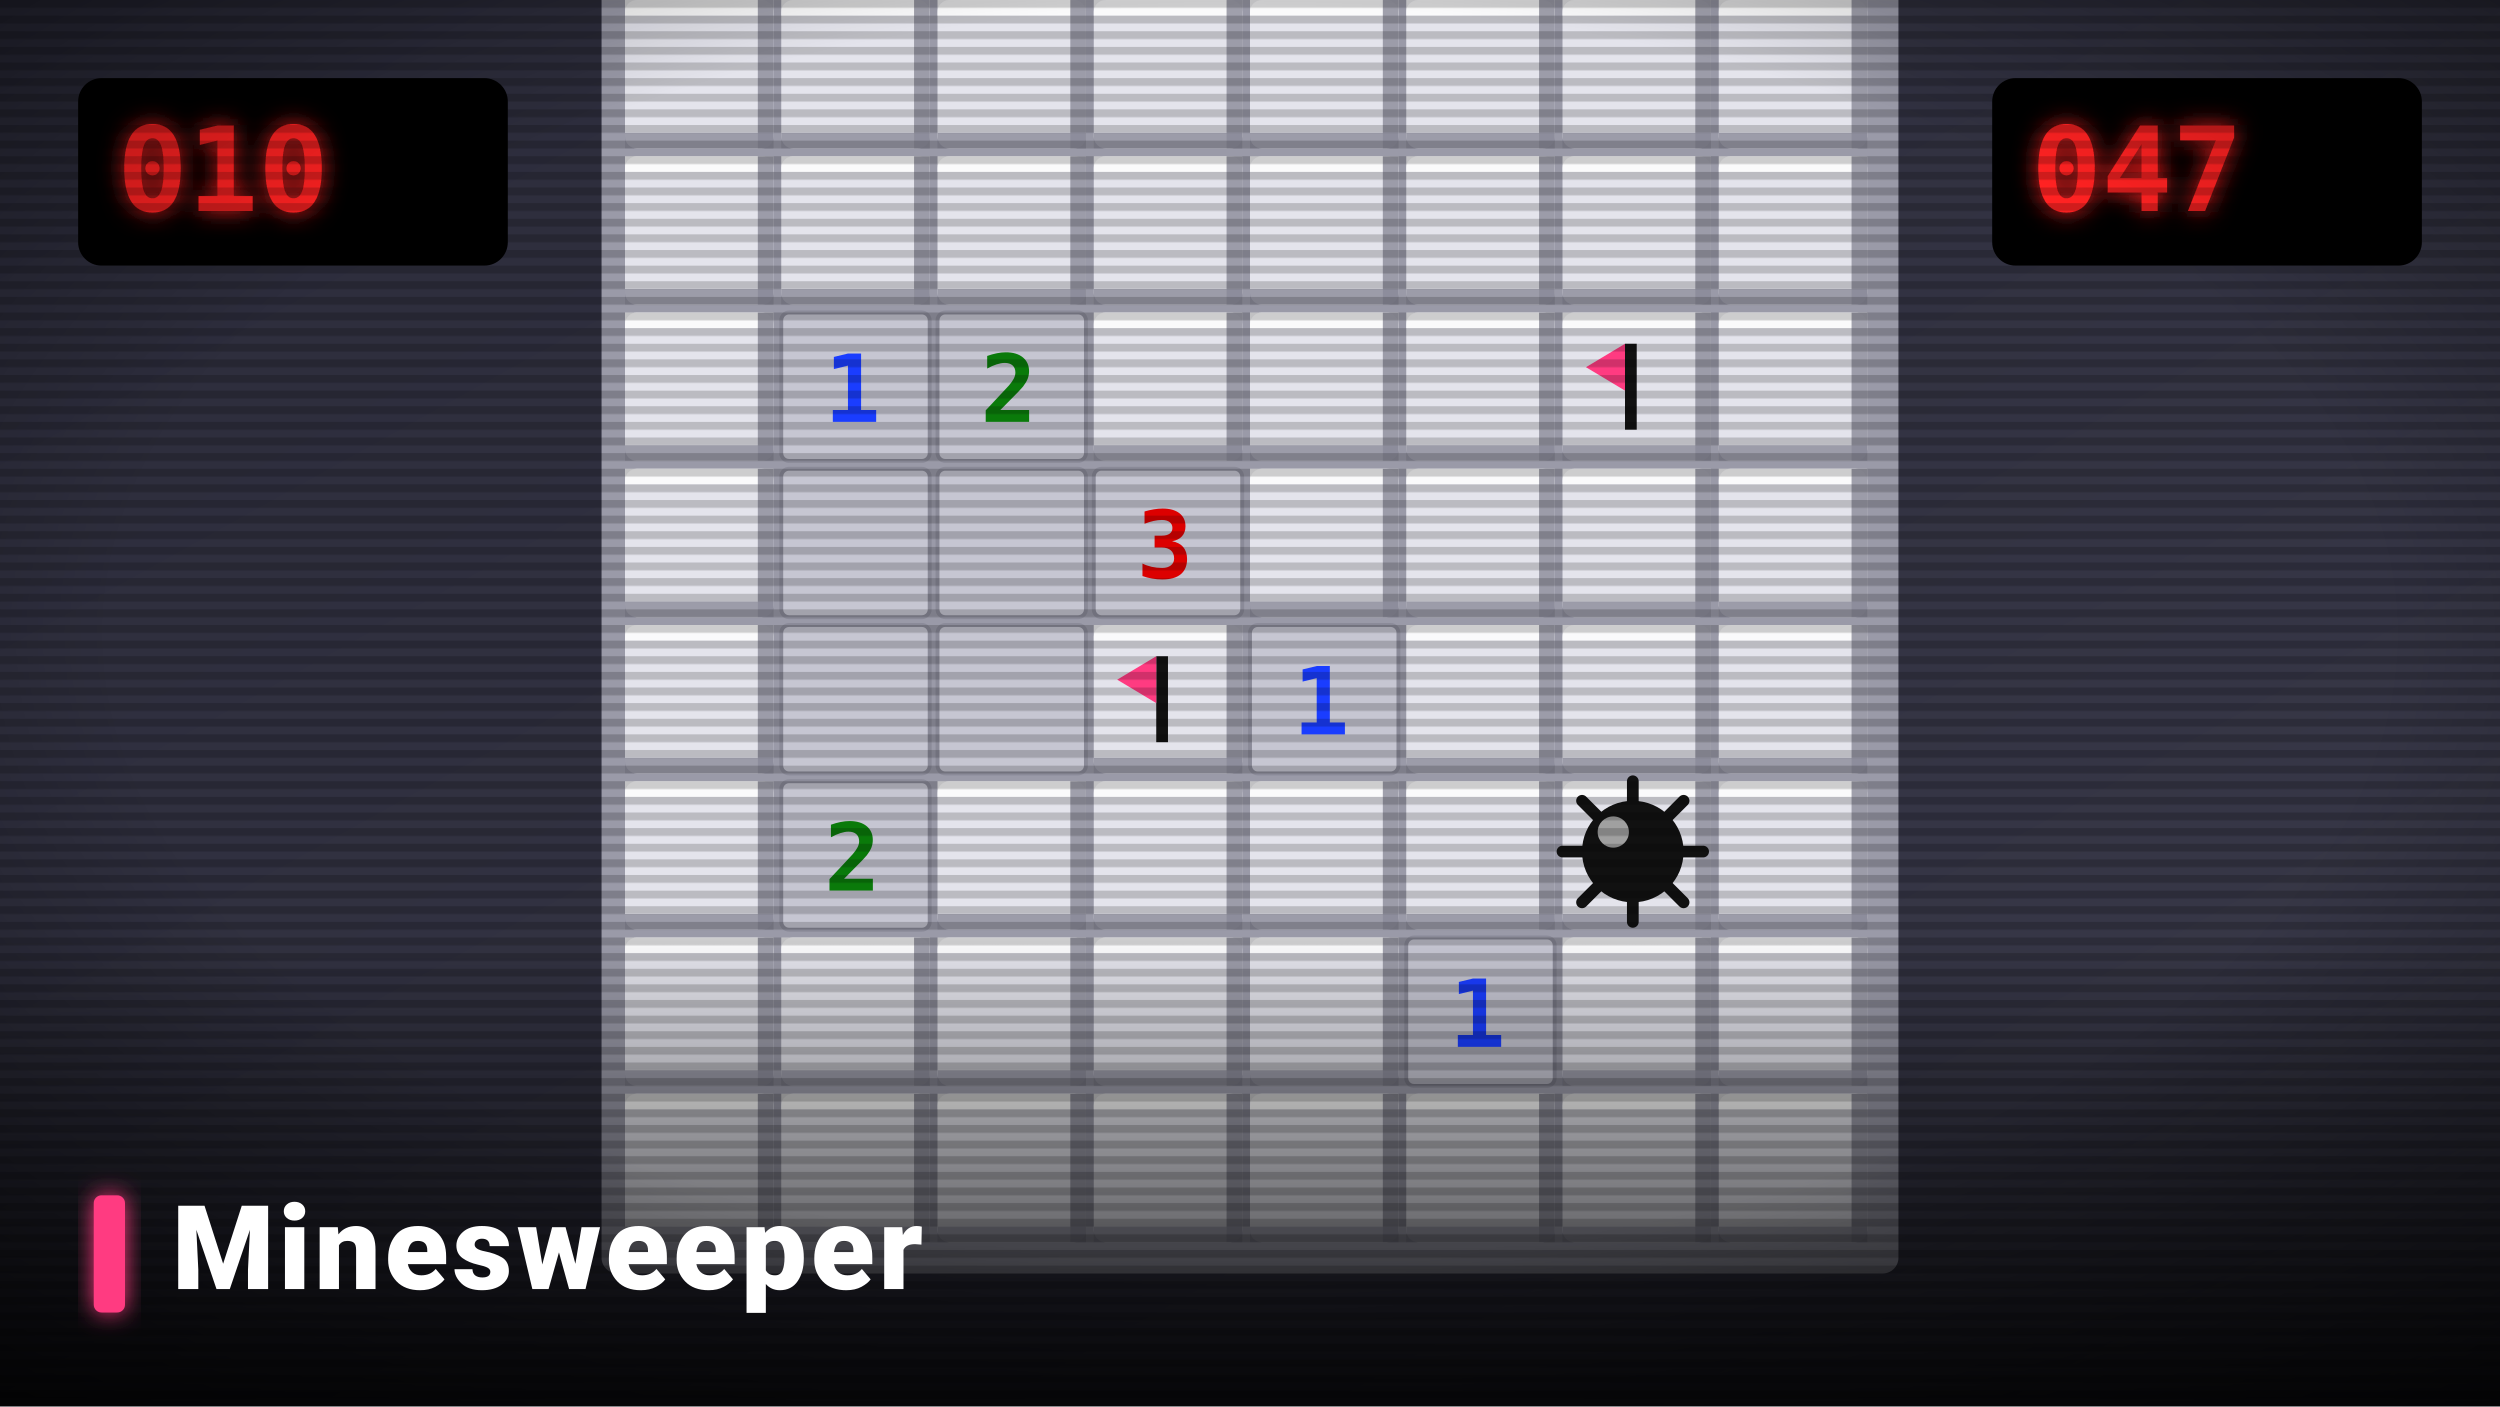
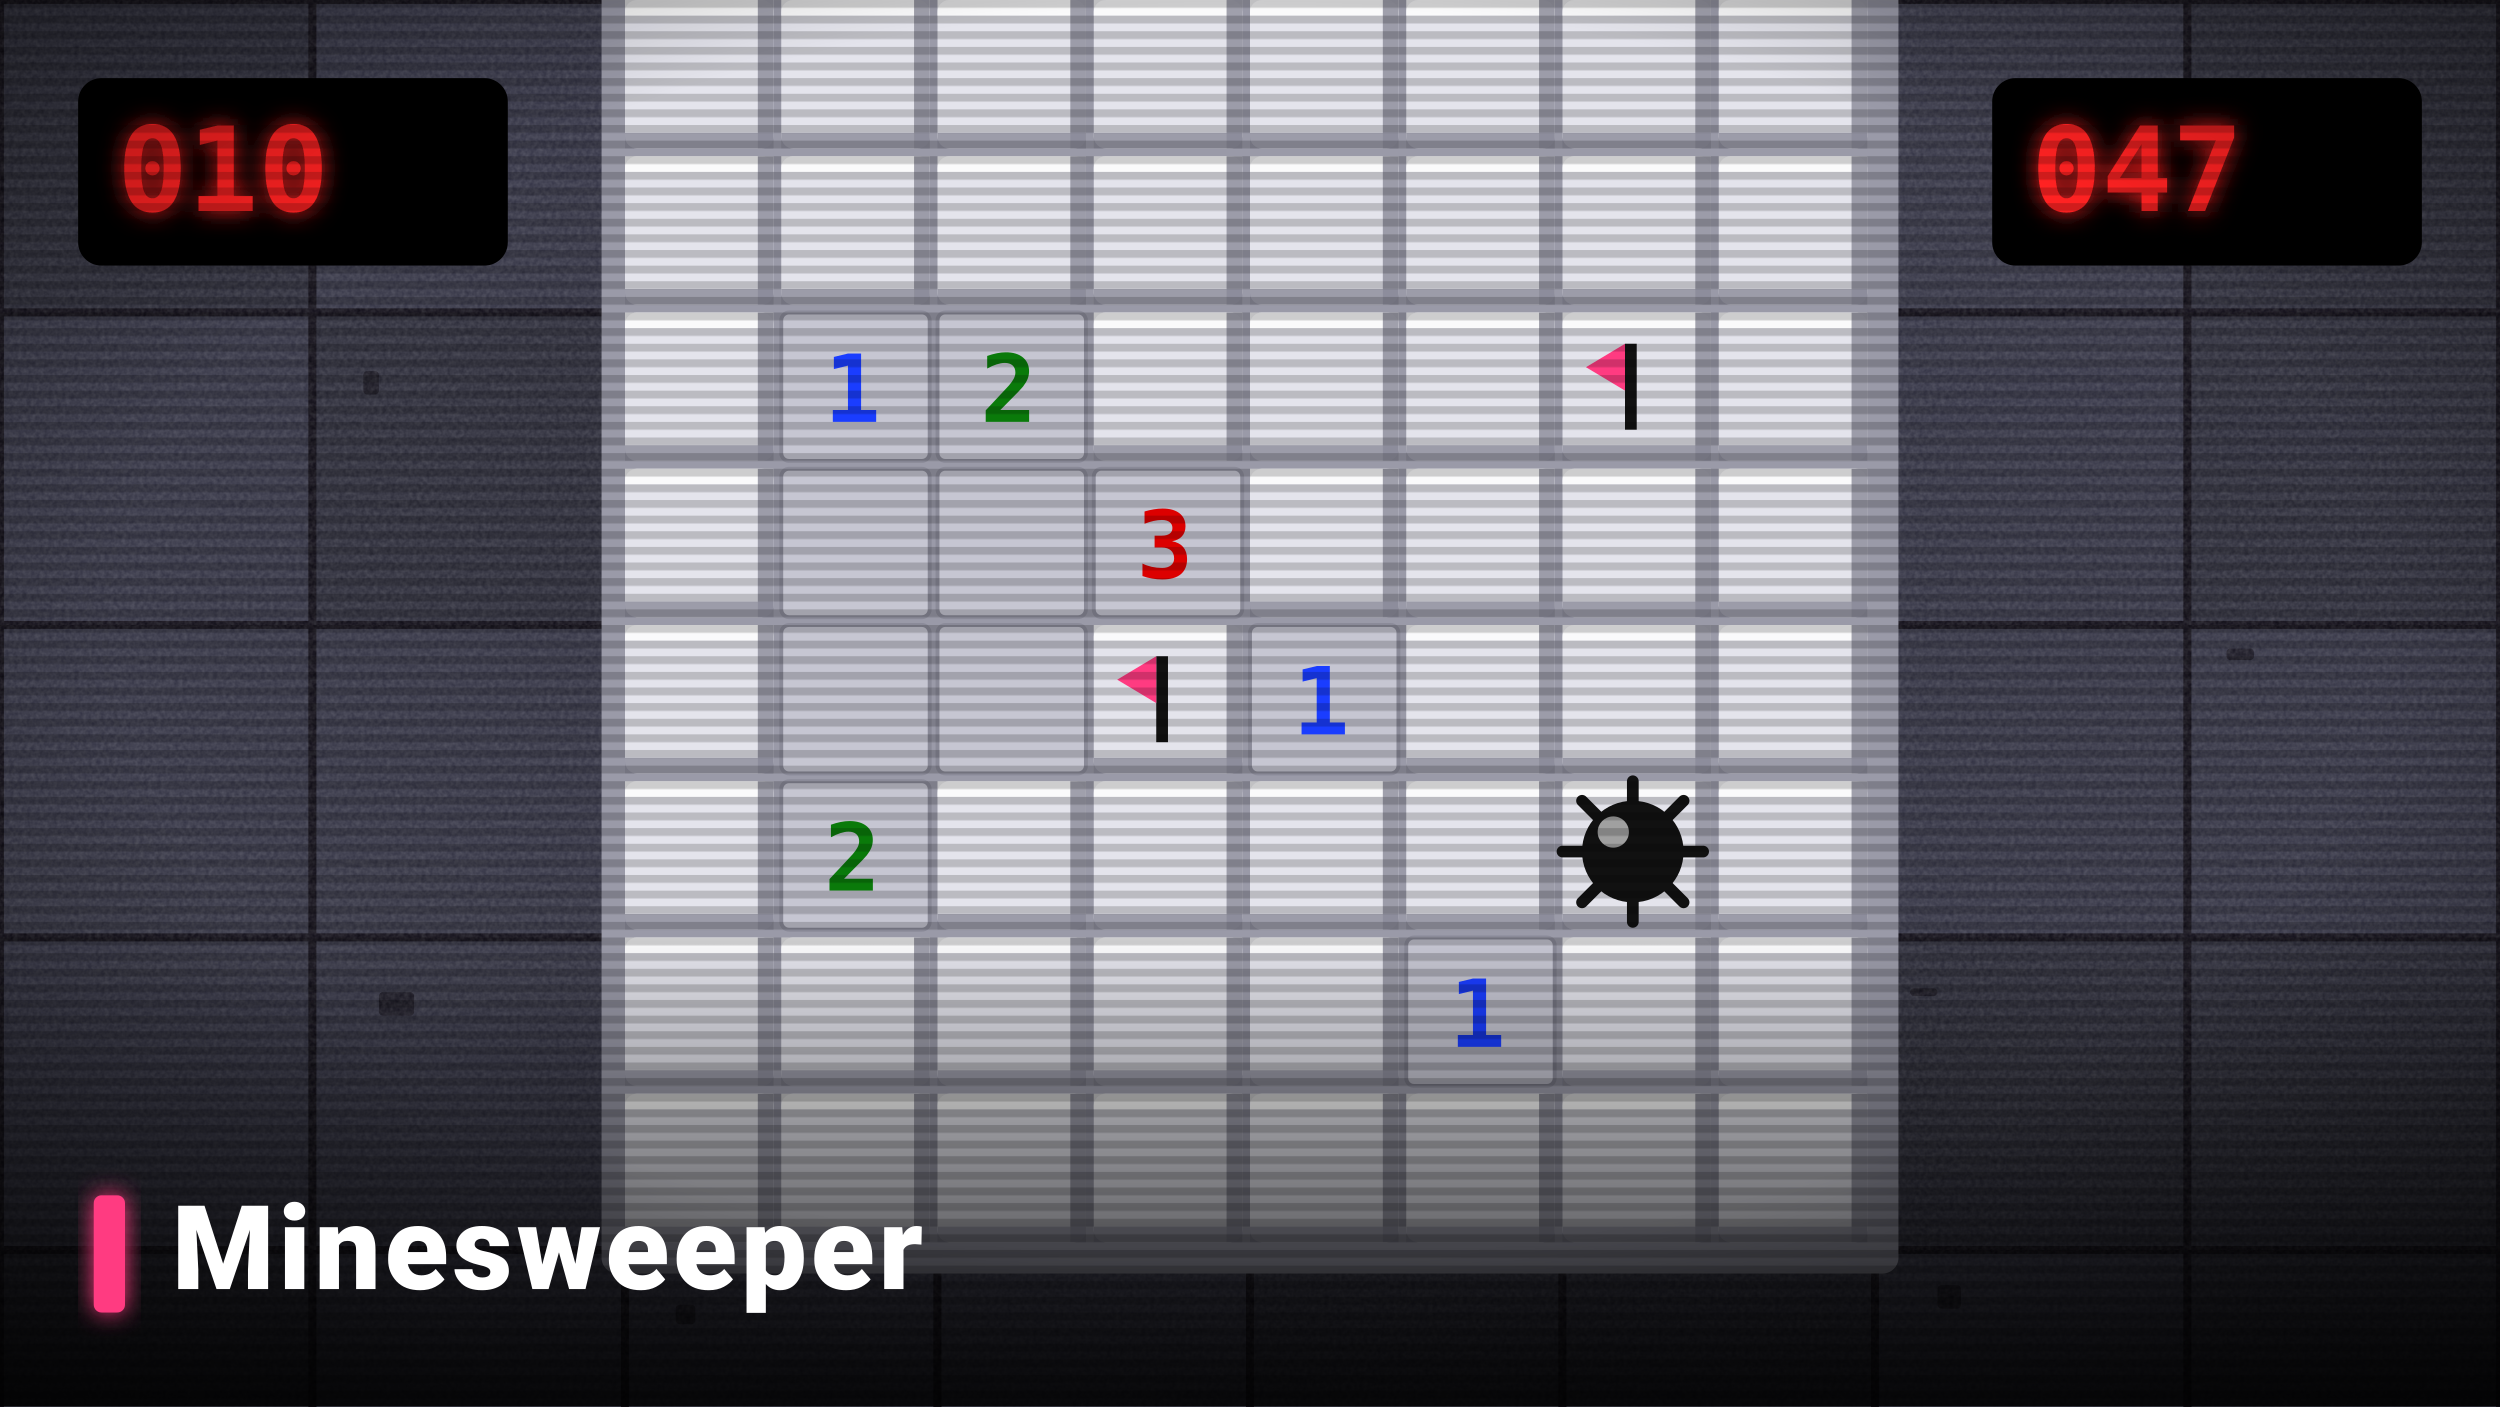
<svg xmlns="http://www.w3.org/2000/svg" viewBox="0 0 640 360" width="640" height="360" role="img" aria-label="Minesweeper">
  <defs>
    <linearGradient id="bg" x1="0" y1="0" x2="1" y2="1">
      <stop offset="0" stop-color="#2b2b3a" />
      <stop offset="1" stop-color="#3a3a4a" />
    </linearGradient>
    <linearGradient id="fade" x1="0" y1="0" x2="0" y2="1">
      <stop offset="0" stop-color="#000" stop-opacity="0" />
      <stop offset="1" stop-color="#000" stop-opacity=".85" />
    </linearGradient>
    <radialGradient id="vig" cx=".5" cy=".45" r=".75">
      <stop offset=".6" stop-color="#000" stop-opacity="0" />
      <stop offset="1" stop-color="#000" stop-opacity=".55" />
    </radialGradient>
    <pattern id="scan" width="4" height="4" patternUnits="userSpaceOnUse">
      <rect width="4" height="2" fill="#000" />
    </pattern>
+     <radialGradient id="neb" cx=".3" cy=".3" r=".9">
+       <stop offset="0" stop-color="#fff" stop-opacity=".06" />
+       <stop offset="1" stop-color="#000" stop-opacity=".35" />
+     </radialGradient>
+     <linearGradient id="skyg" x1="0" y1="0" x2="0" y2="1">
+       <stop offset="0" stop-color="#2f7bd0" />
+       <stop offset=".7" stop-color="#9fd8ff" />
+       <stop offset="1" stop-color="#d9f0ff" />
+     </linearGradient>
+     <linearGradient id="stoneg" x1="0" y1="0" x2="0" y2="1">
+       <stop offset="0" stop-color="#000" stop-opacity=".2" />
+       <stop offset="1" stop-color="#000" stop-opacity=".6" />
+     </linearGradient>
+     <linearGradient id="arcg" x1="0" y1="0" x2="0" y2="1">
+       <stop offset="0" stop-color="#000" stop-opacity="0" />
+       <stop offset=".4" stop-color="#000" stop-opacity=".35" />
+       <stop offset="1" stop-color="#000" stop-opacity=".7" />
+     </linearGradient>
+     <filter id="grainf" x="0" y="0" width="100%" height="100%">
+       <feTurbulence type="fractalNoise" baseFrequency=".9" numOctaves="2" stitchTiles="stitch" />
+       <feColorMatrix values="0 0 0 0 1  0 0 0 0 1  0 0 0 0 1  0 0 0 .5 0" />
+     </filter>
+     <pattern id="grain" width="160" height="160" patternUnits="userSpaceOnUse">
+       <rect width="160" height="160" filter="url(#grainf)" />
+     </pattern>
+     <filter id="blur30" x="-50%" y="-50%" width="200%" height="200%">
+       <feGaussianBlur stdDeviation="30" />
+     </filter>
+     <filter id="blur2">
+       <feGaussianBlur stdDeviation="2" />
+     </filter>
    <filter id="glow" x="-50%" y="-50%" width="200%" height="200%">
      <feGaussianBlur stdDeviation="3" result="b" />
      <feMerge>
        <feMergeNode in="b" />
        <feMergeNode in="SourceGraphic" />
      </feMerge>
    </filter>
    <filter id="soft" x="-50%" y="-50%" width="200%" height="200%">
      <feGaussianBlur stdDeviation="18" />
    </filter>
    <filter id="shadow" x="-20%" y="-20%" width="140%" height="140%">
      <feDropShadow dx="0" dy="6" stdDeviation="5" flood-color="#000" flood-opacity=".5" />
    </filter>
  </defs>
  <rect width="640" height="360" fill="url(#bg)" />
+   <rect width="640" height="360" fill="url(#stoneg)" />
+   <rect x="0" y="0" width="80" height="80" fill="#2b2b3a" rx="0" opacity="0.9" />
+   <rect x="0" y="0" width="80" height="80" fill="none" rx="0" opacity="1" stroke="#0d0a14" stroke-width="2" />
+   <rect x="80" y="0" width="80" height="80" fill="#343446" rx="0" opacity="0.9" />
+   <rect x="80" y="0" width="80" height="80" fill="none" rx="0" opacity="1" stroke="#0d0a14" stroke-width="2" />
+   <rect x="160" y="0" width="80" height="80" fill="#2b2b3a" rx="0" opacity="0.9" />
+   <rect x="160" y="0" width="80" height="80" fill="none" rx="0" opacity="1" stroke="#0d0a14" stroke-width="2" />
+   <rect x="164" y="16" width="8" height="4" fill="#0d0a14" rx="1" opacity="0.7" />
+   <rect x="240" y="0" width="80" height="80" fill="#2b2b3a" rx="0" opacity="0.9" />
+   <rect x="240" y="0" width="80" height="80" fill="none" rx="0" opacity="1" stroke="#0d0a14" stroke-width="2" />
+   <rect x="320" y="0" width="80" height="80" fill="#343446" rx="0" opacity="0.9" />
+   <rect x="320" y="0" width="80" height="80" fill="none" rx="0" opacity="1" stroke="#0d0a14" stroke-width="2" />
+   <rect x="400" y="0" width="80" height="80" fill="#2b2b3a" rx="0" opacity="0.9" />
+   <rect x="400" y="0" width="80" height="80" fill="none" rx="0" opacity="1" stroke="#0d0a14" stroke-width="2" />
+   <rect x="480" y="0" width="80" height="80" fill="#343446" rx="0" opacity="0.9" />
+   <rect x="480" y="0" width="80" height="80" fill="none" rx="0" opacity="1" stroke="#0d0a14" stroke-width="2" />
+   <rect x="560" y="0" width="80" height="80" fill="#2b2b3a" rx="0" opacity="0.9" />
+   <rect x="560" y="0" width="80" height="80" fill="none" rx="0" opacity="1" stroke="#0d0a14" stroke-width="2" />
+   <rect x="0" y="80" width="80" height="80" fill="#343446" rx="0" opacity="0.9" />
+   <rect x="0" y="80" width="80" height="80" fill="none" rx="0" opacity="1" stroke="#0d0a14" stroke-width="2" />
+   <rect x="80" y="80" width="80" height="80" fill="#2b2b3a" rx="0" opacity="0.9" />
+   <rect x="80" y="80" width="80" height="80" fill="none" rx="0" opacity="1" stroke="#0d0a14" stroke-width="2" />
+   <rect x="93" y="95" width="4" height="6" fill="#0d0a14" rx="1" opacity="0.7" />
+   <rect x="160" y="80" width="80" height="80" fill="#343446" rx="0" opacity="0.9" />
+   <rect x="160" y="80" width="80" height="80" fill="none" rx="0" opacity="1" stroke="#0d0a14" stroke-width="2" />
+   <rect x="240" y="80" width="80" height="80" fill="#343446" rx="0" opacity="0.9" />
+   <rect x="240" y="80" width="80" height="80" fill="none" rx="0" opacity="1" stroke="#0d0a14" stroke-width="2" />
+   <rect x="320" y="80" width="80" height="80" fill="#2b2b3a" rx="0" opacity="0.9" />
+   <rect x="320" y="80" width="80" height="80" fill="none" rx="0" opacity="1" stroke="#0d0a14" stroke-width="2" />
+   <rect x="400" y="80" width="80" height="80" fill="#2b2b3a" rx="0" opacity="0.9" />
+   <rect x="400" y="80" width="80" height="80" fill="none" rx="0" opacity="1" stroke="#0d0a14" stroke-width="2" />
+   <rect x="480" y="80" width="80" height="80" fill="#343446" rx="0" opacity="0.9" />
+   <rect x="480" y="80" width="80" height="80" fill="none" rx="0" opacity="1" stroke="#0d0a14" stroke-width="2" />
+   <rect x="560" y="80" width="80" height="80" fill="#2b2b3a" rx="0" opacity="0.9" />
+   <rect x="560" y="80" width="80" height="80" fill="none" rx="0" opacity="1" stroke="#0d0a14" stroke-width="2" />
+   <rect x="0" y="160" width="80" height="80" fill="#343446" rx="0" opacity="0.9" />
+   <rect x="0" y="160" width="80" height="80" fill="none" rx="0" opacity="1" stroke="#0d0a14" stroke-width="2" />
+   <rect x="80" y="160" width="80" height="80" fill="#343446" rx="0" opacity="0.9" />
+   <rect x="80" y="160" width="80" height="80" fill="none" rx="0" opacity="1" stroke="#0d0a14" stroke-width="2" />
+   <rect x="160" y="160" width="80" height="80" fill="#343446" rx="0" opacity="0.9" />
+   <rect x="160" y="160" width="80" height="80" fill="none" rx="0" opacity="1" stroke="#0d0a14" stroke-width="2" />
+   <rect x="177" y="173" width="7" height="5" fill="#0d0a14" rx="1" opacity="0.7" />
+   <rect x="240" y="160" width="80" height="80" fill="#2b2b3a" rx="0" opacity="0.9" />
+   <rect x="240" y="160" width="80" height="80" fill="none" rx="0" opacity="1" stroke="#0d0a14" stroke-width="2" />
+   <rect x="320" y="160" width="80" height="80" fill="#343446" rx="0" opacity="0.9" />
+   <rect x="320" y="160" width="80" height="80" fill="none" rx="0" opacity="1" stroke="#0d0a14" stroke-width="2" />
+   <rect x="400" y="160" width="80" height="80" fill="#2b2b3a" rx="0" opacity="0.9" />
+   <rect x="400" y="160" width="80" height="80" fill="none" rx="0" opacity="1" stroke="#0d0a14" stroke-width="2" />
+   <rect x="418" y="172" width="8" height="6" fill="#0d0a14" rx="1" opacity="0.7" />
+   <rect x="480" y="160" width="80" height="80" fill="#343446" rx="0" opacity="0.9" />
+   <rect x="480" y="160" width="80" height="80" fill="none" rx="0" opacity="1" stroke="#0d0a14" stroke-width="2" />
+   <rect x="560" y="160" width="80" height="80" fill="#343446" rx="0" opacity="0.9" />
+   <rect x="560" y="160" width="80" height="80" fill="none" rx="0" opacity="1" stroke="#0d0a14" stroke-width="2" />
+   <rect x="570" y="166" width="7" height="3" fill="#0d0a14" rx="1" opacity="0.7" />
+   <rect x="0" y="240" width="80" height="80" fill="#343446" rx="0" opacity="0.9" />
+   <rect x="0" y="240" width="80" height="80" fill="none" rx="0" opacity="1" stroke="#0d0a14" stroke-width="2" />
+   <rect x="80" y="240" width="80" height="80" fill="#343446" rx="0" opacity="0.9" />
+   <rect x="80" y="240" width="80" height="80" fill="none" rx="0" opacity="1" stroke="#0d0a14" stroke-width="2" />
+   <rect x="97" y="254" width="9" height="6" fill="#0d0a14" rx="1" opacity="0.7" />
+   <rect x="160" y="240" width="80" height="80" fill="#2b2b3a" rx="0" opacity="0.9" />
+   <rect x="160" y="240" width="80" height="80" fill="none" rx="0" opacity="1" stroke="#0d0a14" stroke-width="2" />
+   <rect x="240" y="240" width="80" height="80" fill="#2b2b3a" rx="0" opacity="0.9" />
+   <rect x="240" y="240" width="80" height="80" fill="none" rx="0" opacity="1" stroke="#0d0a14" stroke-width="2" />
+   <rect x="320" y="240" width="80" height="80" fill="#343446" rx="0" opacity="0.9" />
+   <rect x="320" y="240" width="80" height="80" fill="none" rx="0" opacity="1" stroke="#0d0a14" stroke-width="2" />
+   <rect x="400" y="240" width="80" height="80" fill="#343446" rx="0" opacity="0.9" />
+   <rect x="400" y="240" width="80" height="80" fill="none" rx="0" opacity="1" stroke="#0d0a14" stroke-width="2" />
+   <rect x="480" y="240" width="80" height="80" fill="#2b2b3a" rx="0" opacity="0.9" />
+   <rect x="480" y="240" width="80" height="80" fill="none" rx="0" opacity="1" stroke="#0d0a14" stroke-width="2" />
+   <rect x="489" y="253" width="7" height="2" fill="#0d0a14" rx="1" opacity="0.7" />
+   <rect x="560" y="240" width="80" height="80" fill="#2b2b3a" rx="0" opacity="0.9" />
+   <rect x="560" y="240" width="80" height="80" fill="none" rx="0" opacity="1" stroke="#0d0a14" stroke-width="2" />
+   <rect x="0" y="320" width="80" height="80" fill="#2b2b3a" rx="0" opacity="0.9" />
+   <rect x="0" y="320" width="80" height="80" fill="none" rx="0" opacity="1" stroke="#0d0a14" stroke-width="2" />
+   <rect x="80" y="320" width="80" height="80" fill="#343446" rx="0" opacity="0.9" />
+   <rect x="80" y="320" width="80" height="80" fill="none" rx="0" opacity="1" stroke="#0d0a14" stroke-width="2" />
+   <rect x="160" y="320" width="80" height="80" fill="#343446" rx="0" opacity="0.9" />
+   <rect x="160" y="320" width="80" height="80" fill="none" rx="0" opacity="1" stroke="#0d0a14" stroke-width="2" />
+   <rect x="173" y="334" width="5" height="5" fill="#0d0a14" rx="1" opacity="0.7" />
+   <rect x="240" y="320" width="80" height="80" fill="#343446" rx="0" opacity="0.9" />
+   <rect x="240" y="320" width="80" height="80" fill="none" rx="0" opacity="1" stroke="#0d0a14" stroke-width="2" />
+   <rect x="320" y="320" width="80" height="80" fill="#2b2b3a" rx="0" opacity="0.9" />
+   <rect x="320" y="320" width="80" height="80" fill="none" rx="0" opacity="1" stroke="#0d0a14" stroke-width="2" />
+   <rect x="400" y="320" width="80" height="80" fill="#2b2b3a" rx="0" opacity="0.9" />
+   <rect x="400" y="320" width="80" height="80" fill="none" rx="0" opacity="1" stroke="#0d0a14" stroke-width="2" />
+   <rect x="480" y="320" width="80" height="80" fill="#343446" rx="0" opacity="0.9" />
+   <rect x="480" y="320" width="80" height="80" fill="none" rx="0" opacity="1" stroke="#0d0a14" stroke-width="2" />
+   <rect x="496" y="329" width="6" height="6" fill="#0d0a14" rx="1" opacity="0.7" />
+   <rect x="560" y="320" width="80" height="80" fill="#2b2b3a" rx="0" opacity="0.9" />
+   <rect x="560" y="320" width="80" height="80" fill="none" rx="0" opacity="1" stroke="#0d0a14" stroke-width="2" />
+   <rect x="0" y="0" width="640" height="360" fill="url(#grain)" rx="0" opacity="0.35" />
  <rect x="154" y="-6" width="332" height="332" fill="#9a9aa8" rx="4" opacity="1" />
  <rect x="160" y="0" width="38" height="38" fill="#e4e4ec" rx="3" opacity="1" />
  <rect x="160" y="0" width="38" height="4" fill="#fff" rx="0" opacity="0.8" />
  <rect x="160" y="34" width="38" height="4" fill="#8a8a98" rx="0" opacity="0.8" />
  <rect x="194" y="0" width="4" height="38" fill="#8a8a98" rx="0" opacity="0.8" />
  <rect x="160" y="40" width="38" height="38" fill="#e4e4ec" rx="3" opacity="1" />
  <rect x="160" y="40" width="38" height="4" fill="#fff" rx="0" opacity="0.8" />
  <rect x="160" y="74" width="38" height="4" fill="#8a8a98" rx="0" opacity="0.8" />
  <rect x="194" y="40" width="4" height="38" fill="#8a8a98" rx="0" opacity="0.8" />
  <rect x="160" y="80" width="38" height="38" fill="#e4e4ec" rx="3" opacity="1" />
  <rect x="160" y="80" width="38" height="4" fill="#fff" rx="0" opacity="0.8" />
  <rect x="160" y="114" width="38" height="4" fill="#8a8a98" rx="0" opacity="0.8" />
  <rect x="194" y="80" width="4" height="38" fill="#8a8a98" rx="0" opacity="0.8" />
  <rect x="160" y="120" width="38" height="38" fill="#e4e4ec" rx="3" opacity="1" />
  <rect x="160" y="120" width="38" height="4" fill="#fff" rx="0" opacity="0.8" />
  <rect x="160" y="154" width="38" height="4" fill="#8a8a98" rx="0" opacity="0.8" />
  <rect x="194" y="120" width="4" height="38" fill="#8a8a98" rx="0" opacity="0.8" />
  <rect x="160" y="160" width="38" height="38" fill="#e4e4ec" rx="3" opacity="1" />
  <rect x="160" y="160" width="38" height="4" fill="#fff" rx="0" opacity="0.8" />
  <rect x="160" y="194" width="38" height="4" fill="#8a8a98" rx="0" opacity="0.8" />
  <rect x="194" y="160" width="4" height="38" fill="#8a8a98" rx="0" opacity="0.8" />
  <rect x="160" y="200" width="38" height="38" fill="#e4e4ec" rx="3" opacity="1" />
  <rect x="160" y="200" width="38" height="4" fill="#fff" rx="0" opacity="0.8" />
  <rect x="160" y="234" width="38" height="4" fill="#8a8a98" rx="0" opacity="0.8" />
  <rect x="194" y="200" width="4" height="38" fill="#8a8a98" rx="0" opacity="0.8" />
  <rect x="160" y="240" width="38" height="38" fill="#e4e4ec" rx="3" opacity="1" />
  <rect x="160" y="240" width="38" height="4" fill="#fff" rx="0" opacity="0.8" />
  <rect x="160" y="274" width="38" height="4" fill="#8a8a98" rx="0" opacity="0.8" />
  <rect x="194" y="240" width="4" height="38" fill="#8a8a98" rx="0" opacity="0.8" />
  <rect x="160" y="280" width="38" height="38" fill="#e4e4ec" rx="3" opacity="1" />
  <rect x="160" y="280" width="38" height="4" fill="#fff" rx="0" opacity="0.8" />
  <rect x="160" y="314" width="38" height="4" fill="#8a8a98" rx="0" opacity="0.8" />
  <rect x="194" y="280" width="4" height="38" fill="#8a8a98" rx="0" opacity="0.8" />
  <rect x="200" y="0" width="38" height="38" fill="#e4e4ec" rx="3" opacity="1" />
  <rect x="200" y="0" width="38" height="4" fill="#fff" rx="0" opacity="0.8" />
  <rect x="200" y="34" width="38" height="4" fill="#8a8a98" rx="0" opacity="0.8" />
  <rect x="234" y="0" width="4" height="38" fill="#8a8a98" rx="0" opacity="0.8" />
  <rect x="200" y="40" width="38" height="38" fill="#e4e4ec" rx="3" opacity="1" />
  <rect x="200" y="40" width="38" height="4" fill="#fff" rx="0" opacity="0.8" />
  <rect x="200" y="74" width="38" height="4" fill="#8a8a98" rx="0" opacity="0.8" />
  <rect x="234" y="40" width="4" height="38" fill="#8a8a98" rx="0" opacity="0.8" />
  <rect x="200" y="80" width="38" height="38" fill="#c6c6d2" rx="2" opacity="1" />
  <rect x="200" y="80" width="38" height="38" fill="none" rx="2" opacity="1" stroke="#8a8a98" stroke-width="1" />
  <rect x="200" y="120" width="38" height="38" fill="#c6c6d2" rx="2" opacity="1" />
  <rect x="200" y="120" width="38" height="38" fill="none" rx="2" opacity="1" stroke="#8a8a98" stroke-width="1" />
  <rect x="200" y="160" width="38" height="38" fill="#c6c6d2" rx="2" opacity="1" />
  <rect x="200" y="160" width="38" height="38" fill="none" rx="2" opacity="1" stroke="#8a8a98" stroke-width="1" />
  <rect x="200" y="200" width="38" height="38" fill="#c6c6d2" rx="2" opacity="1" />
  <rect x="200" y="200" width="38" height="38" fill="none" rx="2" opacity="1" stroke="#8a8a98" stroke-width="1" />
  <rect x="200" y="240" width="38" height="38" fill="#e4e4ec" rx="3" opacity="1" />
  <rect x="200" y="240" width="38" height="4" fill="#fff" rx="0" opacity="0.8" />
  <rect x="200" y="274" width="38" height="4" fill="#8a8a98" rx="0" opacity="0.8" />
  <rect x="234" y="240" width="4" height="38" fill="#8a8a98" rx="0" opacity="0.8" />
  <rect x="200" y="280" width="38" height="38" fill="#e4e4ec" rx="3" opacity="1" />
  <rect x="200" y="280" width="38" height="4" fill="#fff" rx="0" opacity="0.8" />
  <rect x="200" y="314" width="38" height="4" fill="#8a8a98" rx="0" opacity="0.8" />
  <rect x="234" y="280" width="4" height="38" fill="#8a8a98" rx="0" opacity="0.8" />
  <rect x="240" y="0" width="38" height="38" fill="#e4e4ec" rx="3" opacity="1" />
  <rect x="240" y="0" width="38" height="4" fill="#fff" rx="0" opacity="0.8" />
  <rect x="240" y="34" width="38" height="4" fill="#8a8a98" rx="0" opacity="0.8" />
  <rect x="274" y="0" width="4" height="38" fill="#8a8a98" rx="0" opacity="0.8" />
  <rect x="240" y="40" width="38" height="38" fill="#e4e4ec" rx="3" opacity="1" />
  <rect x="240" y="40" width="38" height="4" fill="#fff" rx="0" opacity="0.8" />
  <rect x="240" y="74" width="38" height="4" fill="#8a8a98" rx="0" opacity="0.8" />
  <rect x="274" y="40" width="4" height="38" fill="#8a8a98" rx="0" opacity="0.8" />
  <rect x="240" y="80" width="38" height="38" fill="#c6c6d2" rx="2" opacity="1" />
  <rect x="240" y="80" width="38" height="38" fill="none" rx="2" opacity="1" stroke="#8a8a98" stroke-width="1" />
  <rect x="240" y="120" width="38" height="38" fill="#c6c6d2" rx="2" opacity="1" />
  <rect x="240" y="120" width="38" height="38" fill="none" rx="2" opacity="1" stroke="#8a8a98" stroke-width="1" />
  <rect x="240" y="160" width="38" height="38" fill="#c6c6d2" rx="2" opacity="1" />
  <rect x="240" y="160" width="38" height="38" fill="none" rx="2" opacity="1" stroke="#8a8a98" stroke-width="1" />
  <rect x="240" y="200" width="38" height="38" fill="#e4e4ec" rx="3" opacity="1" />
  <rect x="240" y="200" width="38" height="4" fill="#fff" rx="0" opacity="0.8" />
  <rect x="240" y="234" width="38" height="4" fill="#8a8a98" rx="0" opacity="0.8" />
  <rect x="274" y="200" width="4" height="38" fill="#8a8a98" rx="0" opacity="0.8" />
  <rect x="240" y="240" width="38" height="38" fill="#e4e4ec" rx="3" opacity="1" />
  <rect x="240" y="240" width="38" height="4" fill="#fff" rx="0" opacity="0.8" />
  <rect x="240" y="274" width="38" height="4" fill="#8a8a98" rx="0" opacity="0.8" />
  <rect x="274" y="240" width="4" height="38" fill="#8a8a98" rx="0" opacity="0.8" />
  <rect x="240" y="280" width="38" height="38" fill="#e4e4ec" rx="3" opacity="1" />
  <rect x="240" y="280" width="38" height="4" fill="#fff" rx="0" opacity="0.8" />
  <rect x="240" y="314" width="38" height="4" fill="#8a8a98" rx="0" opacity="0.8" />
  <rect x="274" y="280" width="4" height="38" fill="#8a8a98" rx="0" opacity="0.8" />
  <rect x="280" y="0" width="38" height="38" fill="#e4e4ec" rx="3" opacity="1" />
  <rect x="280" y="0" width="38" height="4" fill="#fff" rx="0" opacity="0.8" />
  <rect x="280" y="34" width="38" height="4" fill="#8a8a98" rx="0" opacity="0.8" />
  <rect x="314" y="0" width="4" height="38" fill="#8a8a98" rx="0" opacity="0.8" />
  <rect x="280" y="40" width="38" height="38" fill="#e4e4ec" rx="3" opacity="1" />
  <rect x="280" y="40" width="38" height="4" fill="#fff" rx="0" opacity="0.8" />
  <rect x="280" y="74" width="38" height="4" fill="#8a8a98" rx="0" opacity="0.8" />
  <rect x="314" y="40" width="4" height="38" fill="#8a8a98" rx="0" opacity="0.8" />
  <rect x="280" y="80" width="38" height="38" fill="#e4e4ec" rx="3" opacity="1" />
  <rect x="280" y="80" width="38" height="4" fill="#fff" rx="0" opacity="0.8" />
  <rect x="280" y="114" width="38" height="4" fill="#8a8a98" rx="0" opacity="0.8" />
  <rect x="314" y="80" width="4" height="38" fill="#8a8a98" rx="0" opacity="0.8" />
  <rect x="280" y="120" width="38" height="38" fill="#c6c6d2" rx="2" opacity="1" />
  <rect x="280" y="120" width="38" height="38" fill="none" rx="2" opacity="1" stroke="#8a8a98" stroke-width="1" />
  <rect x="280" y="160" width="38" height="38" fill="#e4e4ec" rx="3" opacity="1" />
  <rect x="280" y="160" width="38" height="4" fill="#fff" rx="0" opacity="0.8" />
  <rect x="280" y="194" width="38" height="4" fill="#8a8a98" rx="0" opacity="0.8" />
  <rect x="314" y="160" width="4" height="38" fill="#8a8a98" rx="0" opacity="0.8" />
  <rect x="280" y="200" width="38" height="38" fill="#e4e4ec" rx="3" opacity="1" />
  <rect x="280" y="200" width="38" height="4" fill="#fff" rx="0" opacity="0.8" />
  <rect x="280" y="234" width="38" height="4" fill="#8a8a98" rx="0" opacity="0.8" />
  <rect x="314" y="200" width="4" height="38" fill="#8a8a98" rx="0" opacity="0.8" />
  <rect x="280" y="240" width="38" height="38" fill="#e4e4ec" rx="3" opacity="1" />
  <rect x="280" y="240" width="38" height="4" fill="#fff" rx="0" opacity="0.8" />
  <rect x="280" y="274" width="38" height="4" fill="#8a8a98" rx="0" opacity="0.8" />
  <rect x="314" y="240" width="4" height="38" fill="#8a8a98" rx="0" opacity="0.8" />
  <rect x="280" y="280" width="38" height="38" fill="#e4e4ec" rx="3" opacity="1" />
  <rect x="280" y="280" width="38" height="4" fill="#fff" rx="0" opacity="0.8" />
  <rect x="280" y="314" width="38" height="4" fill="#8a8a98" rx="0" opacity="0.8" />
  <rect x="314" y="280" width="4" height="38" fill="#8a8a98" rx="0" opacity="0.8" />
  <rect x="320" y="0" width="38" height="38" fill="#e4e4ec" rx="3" opacity="1" />
  <rect x="320" y="0" width="38" height="4" fill="#fff" rx="0" opacity="0.8" />
  <rect x="320" y="34" width="38" height="4" fill="#8a8a98" rx="0" opacity="0.8" />
  <rect x="354" y="0" width="4" height="38" fill="#8a8a98" rx="0" opacity="0.8" />
  <rect x="320" y="40" width="38" height="38" fill="#e4e4ec" rx="3" opacity="1" />
  <rect x="320" y="40" width="38" height="4" fill="#fff" rx="0" opacity="0.8" />
  <rect x="320" y="74" width="38" height="4" fill="#8a8a98" rx="0" opacity="0.8" />
  <rect x="354" y="40" width="4" height="38" fill="#8a8a98" rx="0" opacity="0.8" />
  <rect x="320" y="80" width="38" height="38" fill="#e4e4ec" rx="3" opacity="1" />
  <rect x="320" y="80" width="38" height="4" fill="#fff" rx="0" opacity="0.8" />
  <rect x="320" y="114" width="38" height="4" fill="#8a8a98" rx="0" opacity="0.8" />
  <rect x="354" y="80" width="4" height="38" fill="#8a8a98" rx="0" opacity="0.8" />
  <rect x="320" y="120" width="38" height="38" fill="#e4e4ec" rx="3" opacity="1" />
  <rect x="320" y="120" width="38" height="4" fill="#fff" rx="0" opacity="0.8" />
  <rect x="320" y="154" width="38" height="4" fill="#8a8a98" rx="0" opacity="0.8" />
  <rect x="354" y="120" width="4" height="38" fill="#8a8a98" rx="0" opacity="0.8" />
  <rect x="320" y="160" width="38" height="38" fill="#c6c6d2" rx="2" opacity="1" />
  <rect x="320" y="160" width="38" height="38" fill="none" rx="2" opacity="1" stroke="#8a8a98" stroke-width="1" />
  <rect x="320" y="200" width="38" height="38" fill="#e4e4ec" rx="3" opacity="1" />
  <rect x="320" y="200" width="38" height="4" fill="#fff" rx="0" opacity="0.8" />
  <rect x="320" y="234" width="38" height="4" fill="#8a8a98" rx="0" opacity="0.8" />
  <rect x="354" y="200" width="4" height="38" fill="#8a8a98" rx="0" opacity="0.8" />
  <rect x="320" y="240" width="38" height="38" fill="#e4e4ec" rx="3" opacity="1" />
  <rect x="320" y="240" width="38" height="4" fill="#fff" rx="0" opacity="0.8" />
  <rect x="320" y="274" width="38" height="4" fill="#8a8a98" rx="0" opacity="0.8" />
  <rect x="354" y="240" width="4" height="38" fill="#8a8a98" rx="0" opacity="0.8" />
  <rect x="320" y="280" width="38" height="38" fill="#e4e4ec" rx="3" opacity="1" />
  <rect x="320" y="280" width="38" height="4" fill="#fff" rx="0" opacity="0.8" />
  <rect x="320" y="314" width="38" height="4" fill="#8a8a98" rx="0" opacity="0.8" />
  <rect x="354" y="280" width="4" height="38" fill="#8a8a98" rx="0" opacity="0.8" />
  <rect x="360" y="0" width="38" height="38" fill="#e4e4ec" rx="3" opacity="1" />
  <rect x="360" y="0" width="38" height="4" fill="#fff" rx="0" opacity="0.8" />
  <rect x="360" y="34" width="38" height="4" fill="#8a8a98" rx="0" opacity="0.8" />
  <rect x="394" y="0" width="4" height="38" fill="#8a8a98" rx="0" opacity="0.8" />
  <rect x="360" y="40" width="38" height="38" fill="#e4e4ec" rx="3" opacity="1" />
  <rect x="360" y="40" width="38" height="4" fill="#fff" rx="0" opacity="0.8" />
  <rect x="360" y="74" width="38" height="4" fill="#8a8a98" rx="0" opacity="0.8" />
  <rect x="394" y="40" width="4" height="38" fill="#8a8a98" rx="0" opacity="0.8" />
  <rect x="360" y="80" width="38" height="38" fill="#e4e4ec" rx="3" opacity="1" />
  <rect x="360" y="80" width="38" height="4" fill="#fff" rx="0" opacity="0.8" />
  <rect x="360" y="114" width="38" height="4" fill="#8a8a98" rx="0" opacity="0.8" />
  <rect x="394" y="80" width="4" height="38" fill="#8a8a98" rx="0" opacity="0.8" />
  <rect x="360" y="120" width="38" height="38" fill="#e4e4ec" rx="3" opacity="1" />
  <rect x="360" y="120" width="38" height="4" fill="#fff" rx="0" opacity="0.8" />
  <rect x="360" y="154" width="38" height="4" fill="#8a8a98" rx="0" opacity="0.8" />
  <rect x="394" y="120" width="4" height="38" fill="#8a8a98" rx="0" opacity="0.8" />
  <rect x="360" y="160" width="38" height="38" fill="#e4e4ec" rx="3" opacity="1" />
  <rect x="360" y="160" width="38" height="4" fill="#fff" rx="0" opacity="0.8" />
  <rect x="360" y="194" width="38" height="4" fill="#8a8a98" rx="0" opacity="0.8" />
  <rect x="394" y="160" width="4" height="38" fill="#8a8a98" rx="0" opacity="0.8" />
  <rect x="360" y="200" width="38" height="38" fill="#e4e4ec" rx="3" opacity="1" />
  <rect x="360" y="200" width="38" height="4" fill="#fff" rx="0" opacity="0.8" />
  <rect x="360" y="234" width="38" height="4" fill="#8a8a98" rx="0" opacity="0.8" />
  <rect x="394" y="200" width="4" height="38" fill="#8a8a98" rx="0" opacity="0.8" />
  <rect x="360" y="240" width="38" height="38" fill="#c6c6d2" rx="2" opacity="1" />
  <rect x="360" y="240" width="38" height="38" fill="none" rx="2" opacity="1" stroke="#8a8a98" stroke-width="1" />
  <rect x="360" y="280" width="38" height="38" fill="#e4e4ec" rx="3" opacity="1" />
  <rect x="360" y="280" width="38" height="4" fill="#fff" rx="0" opacity="0.8" />
  <rect x="360" y="314" width="38" height="4" fill="#8a8a98" rx="0" opacity="0.8" />
  <rect x="394" y="280" width="4" height="38" fill="#8a8a98" rx="0" opacity="0.8" />
  <rect x="400" y="0" width="38" height="38" fill="#e4e4ec" rx="3" opacity="1" />
  <rect x="400" y="0" width="38" height="4" fill="#fff" rx="0" opacity="0.8" />
  <rect x="400" y="34" width="38" height="4" fill="#8a8a98" rx="0" opacity="0.8" />
  <rect x="434" y="0" width="4" height="38" fill="#8a8a98" rx="0" opacity="0.8" />
  <rect x="400" y="40" width="38" height="38" fill="#e4e4ec" rx="3" opacity="1" />
  <rect x="400" y="40" width="38" height="4" fill="#fff" rx="0" opacity="0.8" />
  <rect x="400" y="74" width="38" height="4" fill="#8a8a98" rx="0" opacity="0.8" />
  <rect x="434" y="40" width="4" height="38" fill="#8a8a98" rx="0" opacity="0.8" />
  <rect x="400" y="80" width="38" height="38" fill="#e4e4ec" rx="3" opacity="1" />
  <rect x="400" y="80" width="38" height="4" fill="#fff" rx="0" opacity="0.8" />
  <rect x="400" y="114" width="38" height="4" fill="#8a8a98" rx="0" opacity="0.8" />
  <rect x="434" y="80" width="4" height="38" fill="#8a8a98" rx="0" opacity="0.8" />
  <rect x="400" y="120" width="38" height="38" fill="#e4e4ec" rx="3" opacity="1" />
  <rect x="400" y="120" width="38" height="4" fill="#fff" rx="0" opacity="0.8" />
  <rect x="400" y="154" width="38" height="4" fill="#8a8a98" rx="0" opacity="0.8" />
  <rect x="434" y="120" width="4" height="38" fill="#8a8a98" rx="0" opacity="0.8" />
  <rect x="400" y="160" width="38" height="38" fill="#e4e4ec" rx="3" opacity="1" />
  <rect x="400" y="160" width="38" height="4" fill="#fff" rx="0" opacity="0.8" />
  <rect x="400" y="194" width="38" height="4" fill="#8a8a98" rx="0" opacity="0.8" />
  <rect x="434" y="160" width="4" height="38" fill="#8a8a98" rx="0" opacity="0.8" />
  <rect x="400" y="200" width="38" height="38" fill="#e4e4ec" rx="3" opacity="1" />
  <rect x="400" y="200" width="38" height="4" fill="#fff" rx="0" opacity="0.8" />
  <rect x="400" y="234" width="38" height="4" fill="#8a8a98" rx="0" opacity="0.8" />
  <rect x="434" y="200" width="4" height="38" fill="#8a8a98" rx="0" opacity="0.8" />
  <rect x="400" y="240" width="38" height="38" fill="#e4e4ec" rx="3" opacity="1" />
  <rect x="400" y="240" width="38" height="4" fill="#fff" rx="0" opacity="0.8" />
  <rect x="400" y="274" width="38" height="4" fill="#8a8a98" rx="0" opacity="0.8" />
  <rect x="434" y="240" width="4" height="38" fill="#8a8a98" rx="0" opacity="0.8" />
  <rect x="400" y="280" width="38" height="38" fill="#e4e4ec" rx="3" opacity="1" />
  <rect x="400" y="280" width="38" height="4" fill="#fff" rx="0" opacity="0.8" />
  <rect x="400" y="314" width="38" height="4" fill="#8a8a98" rx="0" opacity="0.8" />
  <rect x="434" y="280" width="4" height="38" fill="#8a8a98" rx="0" opacity="0.8" />
  <rect x="440" y="0" width="38" height="38" fill="#e4e4ec" rx="3" opacity="1" />
  <rect x="440" y="0" width="38" height="4" fill="#fff" rx="0" opacity="0.8" />
  <rect x="440" y="34" width="38" height="4" fill="#8a8a98" rx="0" opacity="0.8" />
  <rect x="474" y="0" width="4" height="38" fill="#8a8a98" rx="0" opacity="0.8" />
  <rect x="440" y="40" width="38" height="38" fill="#e4e4ec" rx="3" opacity="1" />
  <rect x="440" y="40" width="38" height="4" fill="#fff" rx="0" opacity="0.8" />
  <rect x="440" y="74" width="38" height="4" fill="#8a8a98" rx="0" opacity="0.8" />
  <rect x="474" y="40" width="4" height="38" fill="#8a8a98" rx="0" opacity="0.8" />
  <rect x="440" y="80" width="38" height="38" fill="#e4e4ec" rx="3" opacity="1" />
  <rect x="440" y="80" width="38" height="4" fill="#fff" rx="0" opacity="0.8" />
  <rect x="440" y="114" width="38" height="4" fill="#8a8a98" rx="0" opacity="0.8" />
  <rect x="474" y="80" width="4" height="38" fill="#8a8a98" rx="0" opacity="0.8" />
  <rect x="440" y="120" width="38" height="38" fill="#e4e4ec" rx="3" opacity="1" />
  <rect x="440" y="120" width="38" height="4" fill="#fff" rx="0" opacity="0.8" />
  <rect x="440" y="154" width="38" height="4" fill="#8a8a98" rx="0" opacity="0.8" />
  <rect x="474" y="120" width="4" height="38" fill="#8a8a98" rx="0" opacity="0.8" />
  <rect x="440" y="160" width="38" height="38" fill="#e4e4ec" rx="3" opacity="1" />
  <rect x="440" y="160" width="38" height="4" fill="#fff" rx="0" opacity="0.8" />
  <rect x="440" y="194" width="38" height="4" fill="#8a8a98" rx="0" opacity="0.8" />
  <rect x="474" y="160" width="4" height="38" fill="#8a8a98" rx="0" opacity="0.8" />
  <rect x="440" y="200" width="38" height="38" fill="#e4e4ec" rx="3" opacity="1" />
  <rect x="440" y="200" width="38" height="4" fill="#fff" rx="0" opacity="0.8" />
  <rect x="440" y="234" width="38" height="4" fill="#8a8a98" rx="0" opacity="0.8" />
  <rect x="474" y="200" width="4" height="38" fill="#8a8a98" rx="0" opacity="0.8" />
  <rect x="440" y="240" width="38" height="38" fill="#e4e4ec" rx="3" opacity="1" />
  <rect x="440" y="240" width="38" height="4" fill="#fff" rx="0" opacity="0.8" />
  <rect x="440" y="274" width="38" height="4" fill="#8a8a98" rx="0" opacity="0.8" />
  <rect x="474" y="240" width="4" height="38" fill="#8a8a98" rx="0" opacity="0.8" />
  <rect x="440" y="280" width="38" height="38" fill="#e4e4ec" rx="3" opacity="1" />
  <rect x="440" y="280" width="38" height="4" fill="#fff" rx="0" opacity="0.8" />
  <rect x="440" y="314" width="38" height="4" fill="#8a8a98" rx="0" opacity="0.8" />
  <rect x="474" y="280" width="4" height="38" fill="#8a8a98" rx="0" opacity="0.8" />
  <text x="211" y="108" font-family="monospace" font-weight="bold" font-size="24" fill="#1a3dff" opacity="1">1</text>
  <text x="251" y="108" font-family="monospace" font-weight="bold" font-size="24" fill="#0a7a0a" opacity="1">2</text>
  <text x="291" y="148" font-family="monospace" font-weight="bold" font-size="24" fill="#d00" opacity="1">3</text>
  <text x="331" y="188" font-family="monospace" font-weight="bold" font-size="24" fill="#1a3dff" opacity="1">1</text>
  <text x="211" y="228" font-family="monospace" font-weight="bold" font-size="24" fill="#0a7a0a" opacity="1">2</text>
  <text x="371" y="268" font-family="monospace" font-weight="bold" font-size="24" fill="#1a3dff" opacity="1">1</text>
  <circle cx="418" cy="218" r="13" fill="#111" opacity="1" />
  <line x1="418" y1="218" x2="418" y2="200" stroke="#111" stroke-width="3" stroke-linecap="round" opacity="1" />
  <line x1="418" y1="218" x2="418" y2="236" stroke="#111" stroke-width="3" stroke-linecap="round" opacity="1" />
  <line x1="418" y1="218" x2="400" y2="218" stroke="#111" stroke-width="3" stroke-linecap="round" opacity="1" />
  <line x1="418" y1="218" x2="436" y2="218" stroke="#111" stroke-width="3" stroke-linecap="round" opacity="1" />
  <line x1="418" y1="218" x2="431" y2="205" stroke="#111" stroke-width="3" stroke-linecap="round" opacity="1" />
  <line x1="418" y1="218" x2="405" y2="231" stroke="#111" stroke-width="3" stroke-linecap="round" opacity="1" />
  <line x1="418" y1="218" x2="431" y2="231" stroke="#111" stroke-width="3" stroke-linecap="round" opacity="1" />
  <line x1="418" y1="218" x2="405" y2="205" stroke="#111" stroke-width="3" stroke-linecap="round" opacity="1" />
  <circle cx="413" cy="213" r="4" fill="#fff" opacity="0.6" />
  <rect x="296" y="168" width="3" height="22" fill="#111" rx="0" opacity="1" />
  <polygon points="296,168 286,174 296,180" fill="#ff3b81" opacity="1" />
  <rect x="416" y="88" width="3" height="22" fill="#111" rx="0" opacity="1" />
  <polygon points="416,88 406,94 416,100" fill="#ff3b81" opacity="1" />
  <rect x="20" y="20" width="110" height="48" fill="#000" rx="6" opacity="1" />
  <text x="30" y="54" font-family="monospace" font-weight="bold" font-size="30" fill="#ff2020" opacity="1" filter="url(#glow)">010</text>
  <rect x="510" y="20" width="110" height="48" fill="#000" rx="6" opacity="1" />
  <text x="520" y="54" font-family="monospace" font-weight="bold" font-size="30" fill="#ff2020" opacity="1" filter="url(#glow)">047</text>
  <circle cx="320" cy="-100" r="0" fill="#000" opacity="1" />
  <rect width="640" height="360" fill="url(#scan)" opacity=".18" />
  <rect width="640" height="360" fill="url(#vig)" />
  <rect x="0" y="240" width="640" height="120" fill="url(#fade)" />
  <rect x="24" y="306" width="8" height="30" fill="#ff3b81" rx="2" filter="url(#glow)" />
  <text x="44" y="330" font-family="ui-sans-serif,system-ui,Segoe UI,Roboto,Helvetica,Arial" font-size="30" font-weight="800" fill="#fff" letter-spacing="1">Minesweeper</text>
</svg>
